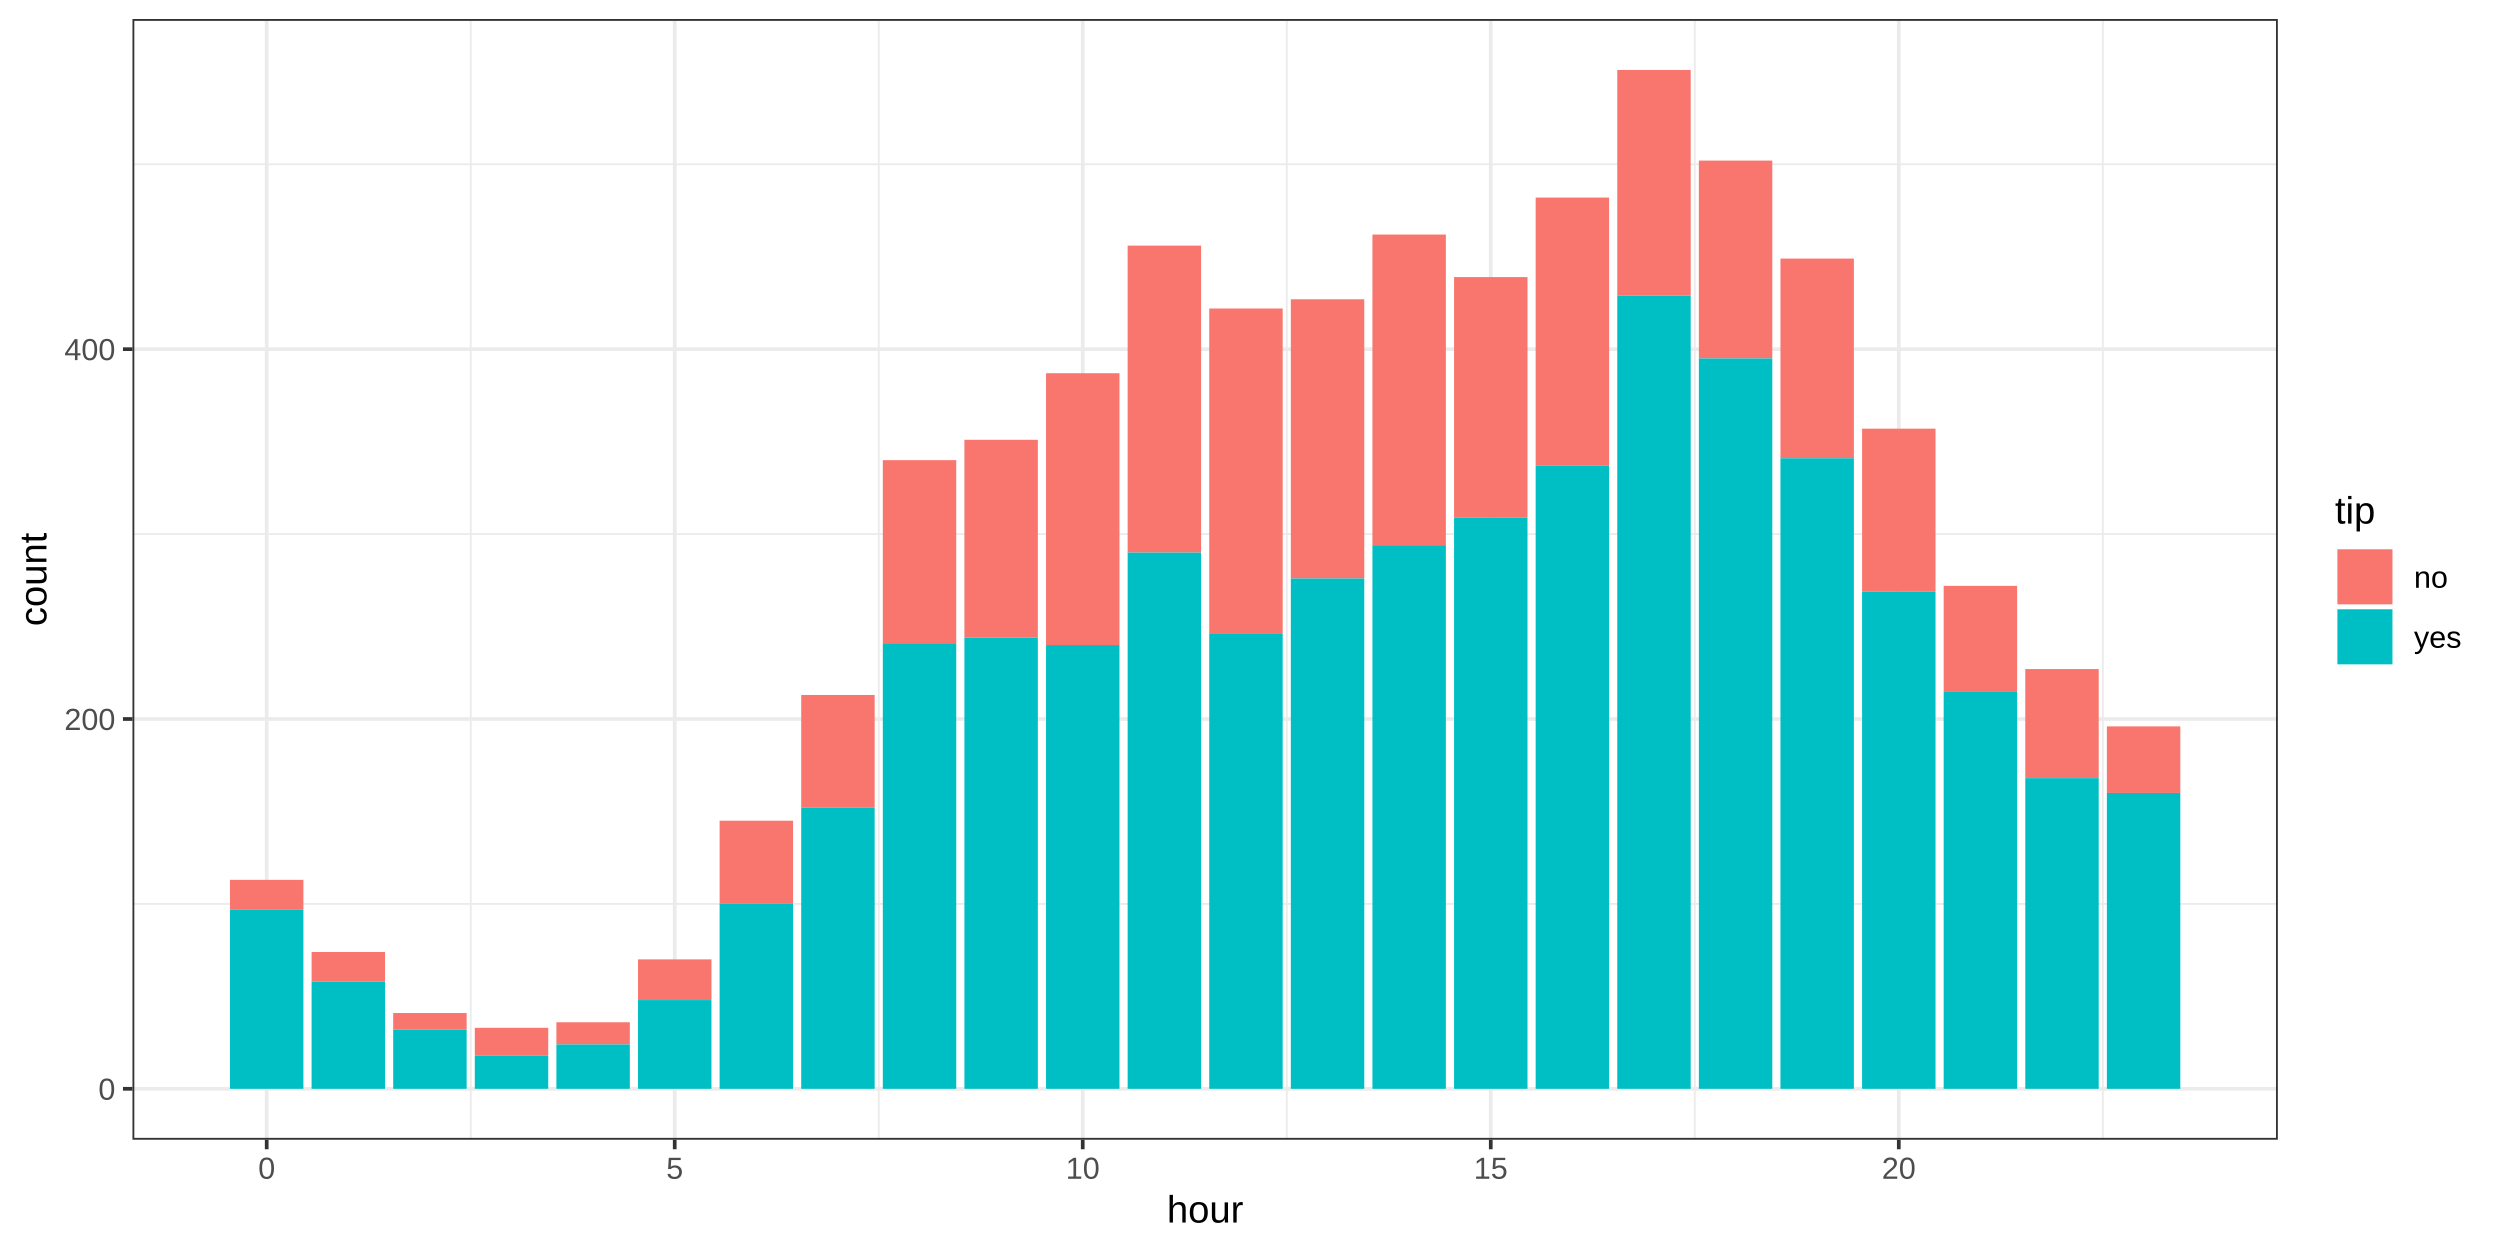
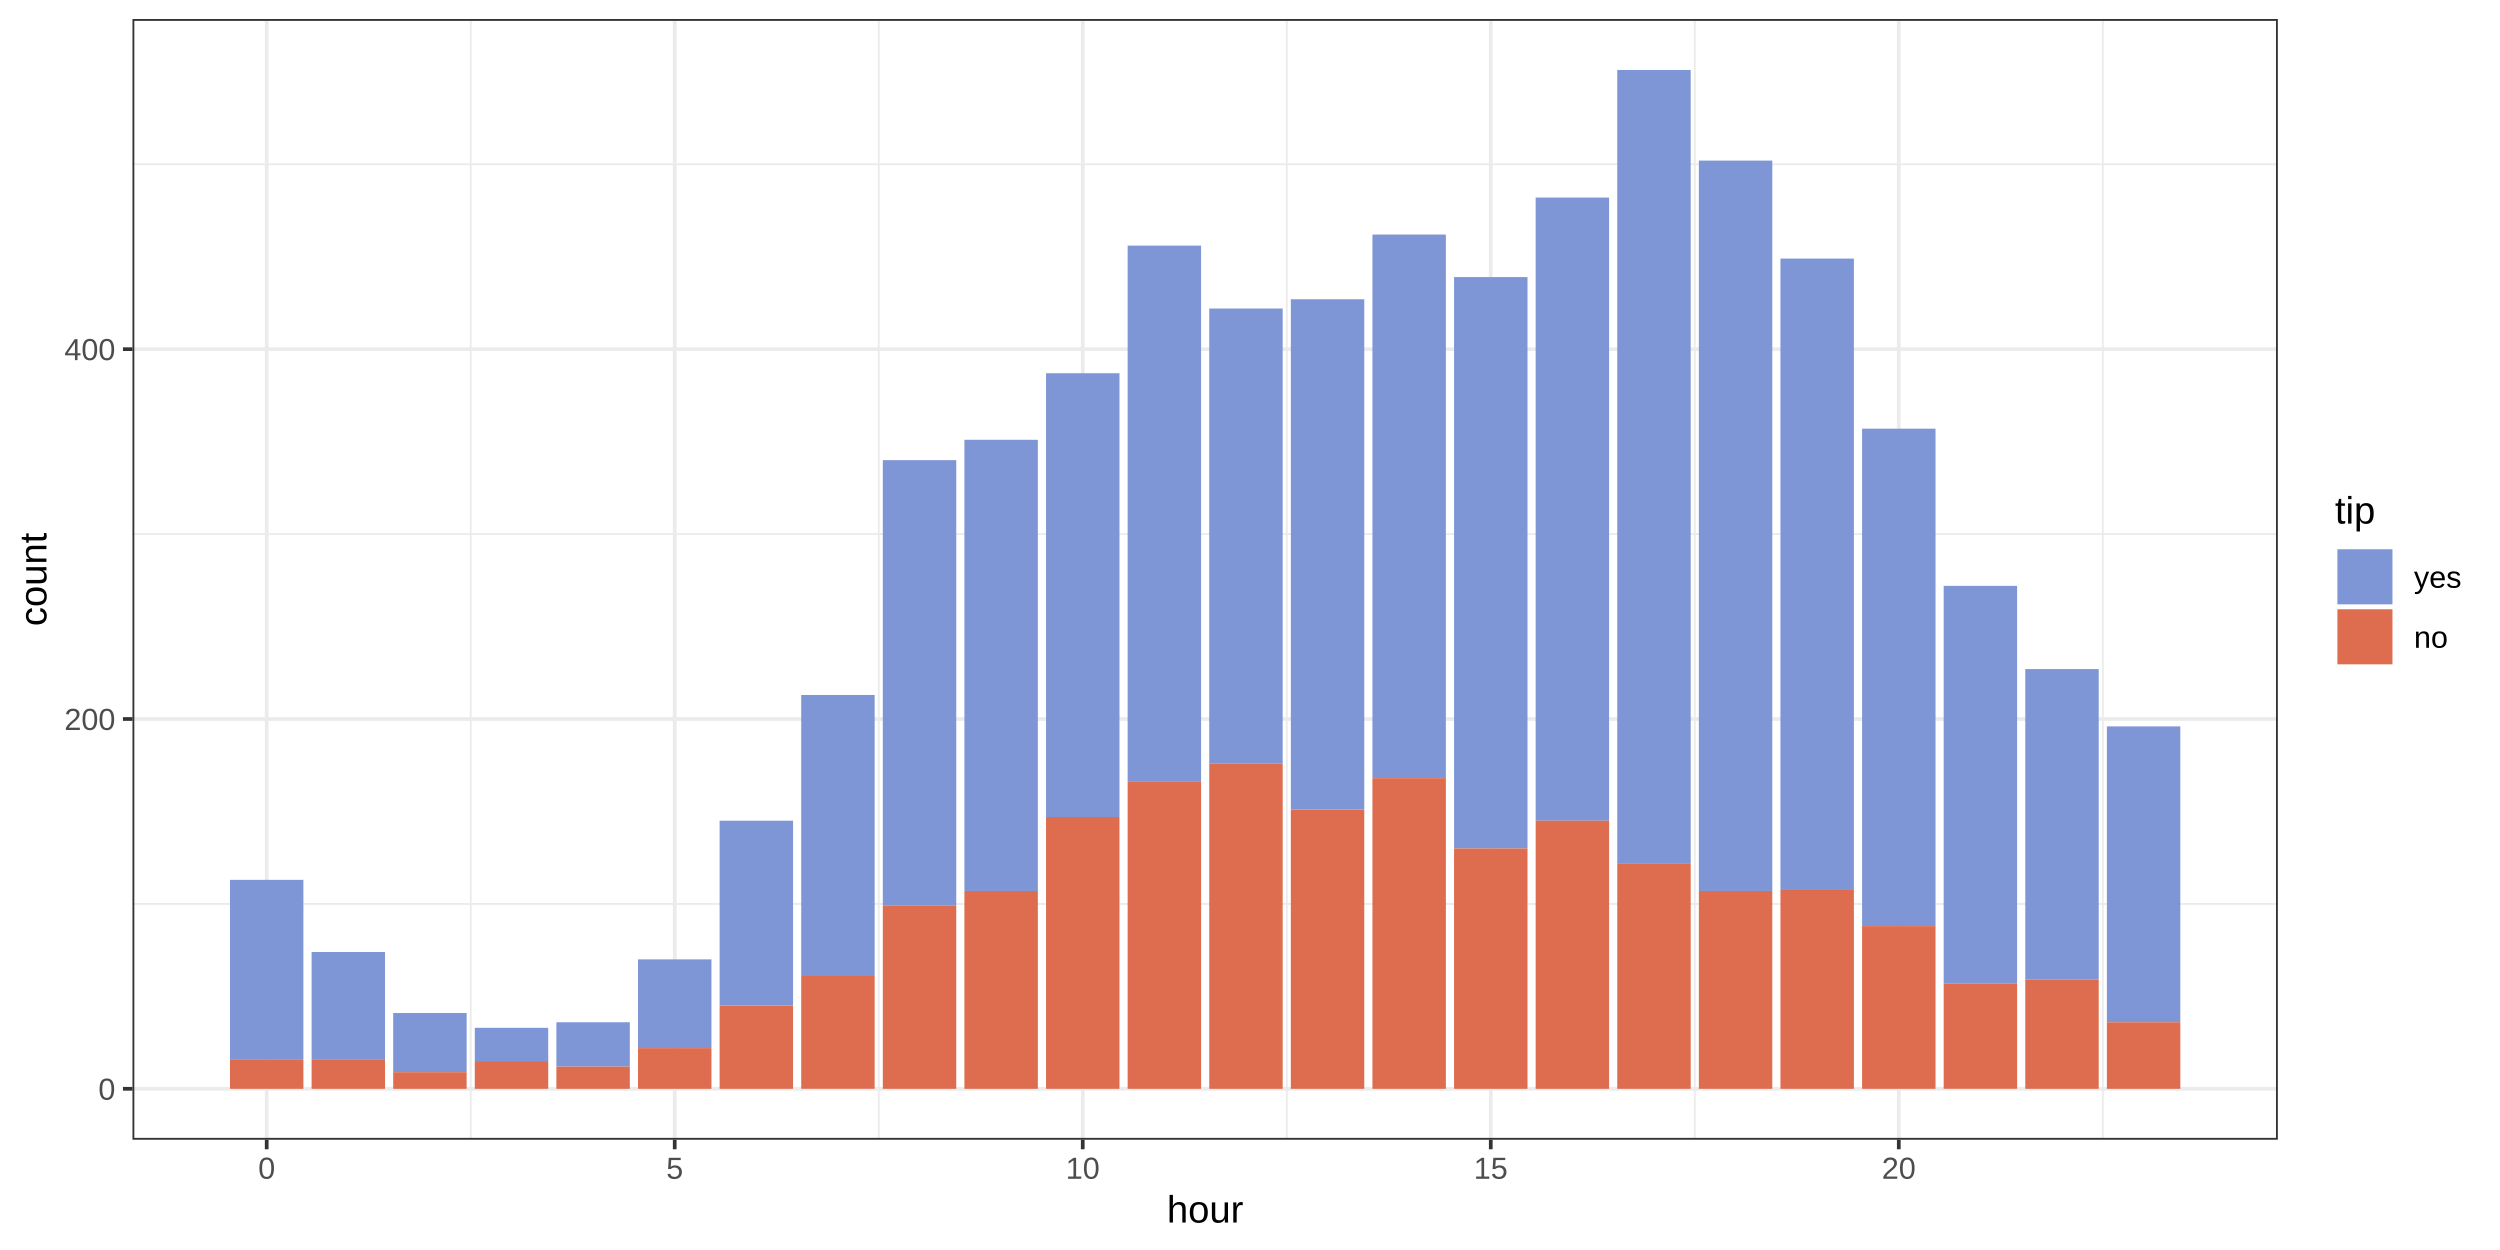
<svg xmlns="http://www.w3.org/2000/svg" class="svglite" width="720.00pt" height="360.00pt" viewBox="0 0 720.00 360.00">
  <defs>
    <style type="text/css">
    .svglite line, .svglite polyline, .svglite polygon, .svglite path, .svglite rect, .svglite circle {
      fill: none;
      stroke: #000000;
      stroke-linecap: round;
      stroke-linejoin: round;
      stroke-miterlimit: 10.00;
    }
    .svglite text {
      white-space: pre;
    }
  </style>
  </defs>
  <rect width="100%" height="100%" style="stroke: none; fill: #FFFFFF;" />
  <defs>
    <clipPath id="cpMC4wMHw3MjAuMDB8MC4wMHwzNjAuMDA=">
      <rect x="0.00" y="0.00" width="720.00" height="360.00" />
    </clipPath>
  </defs>
  <g clip-path="url(#cpMC4wMHw3MjAuMDB8MC4wMHwzNjAuMDA=)">
    <rect x="0.00" y="0.00" width="720.00" height="360.00" style="stroke-width: 1.07; stroke: #FFFFFF; fill: #FFFFFF;" />
  </g>
  <defs>
    <clipPath id="cpMzguMTV8NjU2LjAyfDUuNDh8MzI4LjI1">
      <rect x="38.15" y="5.48" width="617.87" height="322.77" />
    </clipPath>
  </defs>
  <g clip-path="url(#cpMzguMTV8NjU2LjAyfDUuNDh8MzI4LjI1)">
    <rect x="38.15" y="5.48" width="617.87" height="322.77" style="stroke-width: 1.07; stroke: none; fill: #FFFFFF;" />
    <polyline points="38.15,260.33 656.02,260.33 " style="stroke-width: 0.53; stroke: #EBEBEB; stroke-linecap: butt;" />
    <polyline points="38.15,153.82 656.02,153.82 " style="stroke-width: 0.53; stroke: #EBEBEB; stroke-linecap: butt;" />
    <polyline points="38.15,47.31 656.02,47.31 " style="stroke-width: 0.53; stroke: #EBEBEB; stroke-linecap: butt;" />
    <polyline points="135.57,328.25 135.57,5.48 " style="stroke-width: 0.53; stroke: #EBEBEB; stroke-linecap: butt;" />
    <polyline points="253.08,328.25 253.08,5.48 " style="stroke-width: 0.53; stroke: #EBEBEB; stroke-linecap: butt;" />
    <polyline points="370.59,328.25 370.59,5.48 " style="stroke-width: 0.53; stroke: #EBEBEB; stroke-linecap: butt;" />
    <polyline points="488.10,328.25 488.10,5.48 " style="stroke-width: 0.53; stroke: #EBEBEB; stroke-linecap: butt;" />
    <polyline points="605.61,328.25 605.61,5.48 " style="stroke-width: 0.53; stroke: #EBEBEB; stroke-linecap: butt;" />
    <polyline points="38.15,313.58 656.02,313.58 " style="stroke-width: 1.07; stroke: #EBEBEB; stroke-linecap: butt;" />
    <polyline points="38.15,207.07 656.02,207.07 " style="stroke-width: 1.07; stroke: #EBEBEB; stroke-linecap: butt;" />
    <polyline points="38.15,100.56 656.02,100.56 " style="stroke-width: 1.07; stroke: #EBEBEB; stroke-linecap: butt;" />
    <polyline points="76.81,328.25 76.81,5.48 " style="stroke-width: 1.07; stroke: #EBEBEB; stroke-linecap: butt;" />
    <polyline points="194.32,328.25 194.32,5.48 " style="stroke-width: 1.07; stroke: #EBEBEB; stroke-linecap: butt;" />
    <polyline points="311.83,328.25 311.83,5.48 " style="stroke-width: 1.07; stroke: #EBEBEB; stroke-linecap: butt;" />
    <polyline points="429.34,328.25 429.34,5.48 " style="stroke-width: 1.07; stroke: #EBEBEB; stroke-linecap: butt;" />
    <polyline points="546.85,328.25 546.85,5.48 " style="stroke-width: 1.07; stroke: #EBEBEB; stroke-linecap: butt;" />
-     <rect x="66.23" y="253.40" width="21.15" height="8.52" style="stroke-width: 1.07; stroke: none; stroke-linecap: butt; stroke-linejoin: miter; fill: #F8766D;" />
-     <rect x="89.74" y="274.17" width="21.15" height="8.52" style="stroke-width: 1.07; stroke: none; stroke-linecap: butt; stroke-linejoin: miter; fill: #F8766D;" />
-     <rect x="113.24" y="291.75" width="21.15" height="4.79" style="stroke-width: 1.07; stroke: none; stroke-linecap: butt; stroke-linejoin: miter; fill: #F8766D;" />
-     <rect x="136.74" y="296.01" width="21.15" height="7.99" style="stroke-width: 1.07; stroke: none; stroke-linecap: butt; stroke-linejoin: miter; fill: #F8766D;" />
-     <rect x="160.24" y="294.41" width="21.15" height="6.39" style="stroke-width: 1.07; stroke: none; stroke-linecap: butt; stroke-linejoin: miter; fill: #F8766D;" />
-     <rect x="183.75" y="276.30" width="21.15" height="11.72" style="stroke-width: 1.07; stroke: none; stroke-linecap: butt; stroke-linejoin: miter; fill: #F8766D;" />
-     <rect x="207.25" y="236.36" width="21.15" height="23.96" style="stroke-width: 1.07; stroke: none; stroke-linecap: butt; stroke-linejoin: miter; fill: #F8766D;" />
-     <rect x="230.75" y="200.15" width="21.15" height="32.48" style="stroke-width: 1.07; stroke: none; stroke-linecap: butt; stroke-linejoin: miter; fill: #F8766D;" />
-     <rect x="254.25" y="132.52" width="21.15" height="52.72" style="stroke-width: 1.07; stroke: none; stroke-linecap: butt; stroke-linejoin: miter; fill: #F8766D;" />
-     <rect x="277.75" y="126.66" width="21.15" height="56.98" style="stroke-width: 1.07; stroke: none; stroke-linecap: butt; stroke-linejoin: miter; fill: #F8766D;" />
-     <rect x="301.26" y="107.49" width="21.15" height="78.28" style="stroke-width: 1.07; stroke: none; stroke-linecap: butt; stroke-linejoin: miter; fill: #F8766D;" />
-     <rect x="324.76" y="70.74" width="21.15" height="88.40" style="stroke-width: 1.07; stroke: none; stroke-linecap: butt; stroke-linejoin: miter; fill: #F8766D;" />
-     <rect x="348.26" y="88.85" width="21.15" height="93.73" style="stroke-width: 1.07; stroke: none; stroke-linecap: butt; stroke-linejoin: miter; fill: #F8766D;" />
-     <rect x="371.76" y="86.19" width="21.15" height="80.41" style="stroke-width: 1.07; stroke: none; stroke-linecap: butt; stroke-linejoin: miter; fill: #F8766D;" />
-     <rect x="395.26" y="67.55" width="21.15" height="89.47" style="stroke-width: 1.07; stroke: none; stroke-linecap: butt; stroke-linejoin: miter; fill: #F8766D;" />
-     <rect x="418.77" y="79.80" width="21.15" height="69.23" style="stroke-width: 1.07; stroke: none; stroke-linecap: butt; stroke-linejoin: miter; fill: #F8766D;" />
-     <rect x="442.27" y="56.90" width="21.15" height="77.22" style="stroke-width: 1.07; stroke: none; stroke-linecap: butt; stroke-linejoin: miter; fill: #F8766D;" />
-     <rect x="465.77" y="20.15" width="21.15" height="64.97" style="stroke-width: 1.07; stroke: none; stroke-linecap: butt; stroke-linejoin: miter; fill: #F8766D;" />
-     <rect x="489.27" y="46.25" width="21.15" height="56.98" style="stroke-width: 1.07; stroke: none; stroke-linecap: butt; stroke-linejoin: miter; fill: #F8766D;" />
-     <rect x="512.77" y="74.47" width="21.15" height="57.51" style="stroke-width: 1.07; stroke: none; stroke-linecap: butt; stroke-linejoin: miter; fill: #F8766D;" />
-     <rect x="536.28" y="123.46" width="21.15" height="46.86" style="stroke-width: 1.07; stroke: none; stroke-linecap: butt; stroke-linejoin: miter; fill: #F8766D;" />
-     <rect x="559.78" y="168.73" width="21.15" height="30.35" style="stroke-width: 1.07; stroke: none; stroke-linecap: butt; stroke-linejoin: miter; fill: #F8766D;" />
-     <rect x="583.28" y="192.69" width="21.15" height="31.42" style="stroke-width: 1.07; stroke: none; stroke-linecap: butt; stroke-linejoin: miter; fill: #F8766D;" />
-     <rect x="606.78" y="209.20" width="21.15" height="19.17" style="stroke-width: 1.07; stroke: none; stroke-linecap: butt; stroke-linejoin: miter; fill: #F8766D;" />
-     <rect x="66.23" y="261.92" width="21.15" height="51.66" style="stroke-width: 1.07; stroke: none; stroke-linecap: butt; stroke-linejoin: miter; fill: #00BFC4;" />
-     <rect x="89.74" y="282.69" width="21.15" height="30.89" style="stroke-width: 1.07; stroke: none; stroke-linecap: butt; stroke-linejoin: miter; fill: #00BFC4;" />
-     <rect x="113.24" y="296.54" width="21.15" height="17.04" style="stroke-width: 1.07; stroke: none; stroke-linecap: butt; stroke-linejoin: miter; fill: #00BFC4;" />
-     <rect x="136.74" y="303.99" width="21.15" height="9.59" style="stroke-width: 1.07; stroke: none; stroke-linecap: butt; stroke-linejoin: miter; fill: #00BFC4;" />
-     <rect x="160.24" y="300.80" width="21.15" height="12.78" style="stroke-width: 1.07; stroke: none; stroke-linecap: butt; stroke-linejoin: miter; fill: #00BFC4;" />
-     <rect x="183.75" y="288.02" width="21.15" height="25.56" style="stroke-width: 1.07; stroke: none; stroke-linecap: butt; stroke-linejoin: miter; fill: #00BFC4;" />
-     <rect x="207.25" y="260.33" width="21.15" height="53.25" style="stroke-width: 1.07; stroke: none; stroke-linecap: butt; stroke-linejoin: miter; fill: #00BFC4;" />
-     <rect x="230.75" y="232.63" width="21.15" height="80.95" style="stroke-width: 1.07; stroke: none; stroke-linecap: butt; stroke-linejoin: miter; fill: #00BFC4;" />
-     <rect x="254.25" y="185.24" width="21.15" height="128.34" style="stroke-width: 1.07; stroke: none; stroke-linecap: butt; stroke-linejoin: miter; fill: #00BFC4;" />
-     <rect x="277.75" y="183.64" width="21.15" height="129.94" style="stroke-width: 1.07; stroke: none; stroke-linecap: butt; stroke-linejoin: miter; fill: #00BFC4;" />
-     <rect x="301.26" y="185.77" width="21.15" height="127.81" style="stroke-width: 1.07; stroke: none; stroke-linecap: butt; stroke-linejoin: miter; fill: #00BFC4;" />
-     <rect x="324.76" y="159.14" width="21.15" height="154.44" style="stroke-width: 1.07; stroke: none; stroke-linecap: butt; stroke-linejoin: miter; fill: #00BFC4;" />
-     <rect x="348.26" y="182.58" width="21.15" height="131.00" style="stroke-width: 1.07; stroke: none; stroke-linecap: butt; stroke-linejoin: miter; fill: #00BFC4;" />
-     <rect x="371.76" y="166.60" width="21.15" height="146.98" style="stroke-width: 1.07; stroke: none; stroke-linecap: butt; stroke-linejoin: miter; fill: #00BFC4;" />
-     <rect x="395.26" y="157.01" width="21.15" height="156.57" style="stroke-width: 1.07; stroke: none; stroke-linecap: butt; stroke-linejoin: miter; fill: #00BFC4;" />
-     <rect x="418.77" y="149.03" width="21.15" height="164.55" style="stroke-width: 1.07; stroke: none; stroke-linecap: butt; stroke-linejoin: miter; fill: #00BFC4;" />
-     <rect x="442.27" y="134.11" width="21.15" height="179.47" style="stroke-width: 1.07; stroke: none; stroke-linecap: butt; stroke-linejoin: miter; fill: #00BFC4;" />
-     <rect x="465.77" y="85.12" width="21.15" height="228.46" style="stroke-width: 1.07; stroke: none; stroke-linecap: butt; stroke-linejoin: miter; fill: #00BFC4;" />
-     <rect x="489.27" y="103.23" width="21.15" height="210.35" style="stroke-width: 1.07; stroke: none; stroke-linecap: butt; stroke-linejoin: miter; fill: #00BFC4;" />
-     <rect x="512.77" y="131.98" width="21.15" height="181.60" style="stroke-width: 1.07; stroke: none; stroke-linecap: butt; stroke-linejoin: miter; fill: #00BFC4;" />
-     <rect x="536.28" y="170.33" width="21.15" height="143.25" style="stroke-width: 1.07; stroke: none; stroke-linecap: butt; stroke-linejoin: miter; fill: #00BFC4;" />
-     <rect x="559.78" y="199.08" width="21.15" height="114.50" style="stroke-width: 1.07; stroke: none; stroke-linecap: butt; stroke-linejoin: miter; fill: #00BFC4;" />
-     <rect x="583.28" y="224.11" width="21.15" height="89.47" style="stroke-width: 1.07; stroke: none; stroke-linecap: butt; stroke-linejoin: miter; fill: #00BFC4;" />
-     <rect x="606.78" y="228.37" width="21.15" height="85.21" style="stroke-width: 1.07; stroke: none; stroke-linecap: butt; stroke-linejoin: miter; fill: #00BFC4;" />
+     <rect x="66.23" y="253.40" width="21.15" height="51.66" style="stroke-width: 1.07; stroke: none; stroke-linecap: butt; stroke-linejoin: miter; fill: #7E96D5;" />
+     <rect x="89.74" y="274.17" width="21.15" height="30.89" style="stroke-width: 1.07; stroke: none; stroke-linecap: butt; stroke-linejoin: miter; fill: #7E96D5;" />
+     <rect x="113.24" y="291.75" width="21.15" height="17.04" style="stroke-width: 1.07; stroke: none; stroke-linecap: butt; stroke-linejoin: miter; fill: #7E96D5;" />
+     <rect x="136.74" y="296.01" width="21.15" height="9.59" style="stroke-width: 1.07; stroke: none; stroke-linecap: butt; stroke-linejoin: miter; fill: #7E96D5;" />
+     <rect x="160.24" y="294.41" width="21.15" height="12.78" style="stroke-width: 1.07; stroke: none; stroke-linecap: butt; stroke-linejoin: miter; fill: #7E96D5;" />
+     <rect x="183.75" y="276.30" width="21.15" height="25.56" style="stroke-width: 1.07; stroke: none; stroke-linecap: butt; stroke-linejoin: miter; fill: #7E96D5;" />
+     <rect x="207.25" y="236.36" width="21.15" height="53.25" style="stroke-width: 1.07; stroke: none; stroke-linecap: butt; stroke-linejoin: miter; fill: #7E96D5;" />
+     <rect x="230.75" y="200.15" width="21.15" height="80.95" style="stroke-width: 1.07; stroke: none; stroke-linecap: butt; stroke-linejoin: miter; fill: #7E96D5;" />
+     <rect x="254.25" y="132.52" width="21.15" height="128.34" style="stroke-width: 1.07; stroke: none; stroke-linecap: butt; stroke-linejoin: miter; fill: #7E96D5;" />
+     <rect x="277.75" y="126.66" width="21.15" height="129.94" style="stroke-width: 1.07; stroke: none; stroke-linecap: butt; stroke-linejoin: miter; fill: #7E96D5;" />
+     <rect x="301.26" y="107.49" width="21.15" height="127.81" style="stroke-width: 1.07; stroke: none; stroke-linecap: butt; stroke-linejoin: miter; fill: #7E96D5;" />
+     <rect x="324.76" y="70.74" width="21.15" height="154.44" style="stroke-width: 1.07; stroke: none; stroke-linecap: butt; stroke-linejoin: miter; fill: #7E96D5;" />
+     <rect x="348.26" y="88.85" width="21.15" height="131.00" style="stroke-width: 1.07; stroke: none; stroke-linecap: butt; stroke-linejoin: miter; fill: #7E96D5;" />
+     <rect x="371.76" y="86.19" width="21.15" height="146.98" style="stroke-width: 1.07; stroke: none; stroke-linecap: butt; stroke-linejoin: miter; fill: #7E96D5;" />
+     <rect x="395.26" y="67.55" width="21.15" height="156.57" style="stroke-width: 1.07; stroke: none; stroke-linecap: butt; stroke-linejoin: miter; fill: #7E96D5;" />
+     <rect x="418.77" y="79.80" width="21.15" height="164.55" style="stroke-width: 1.07; stroke: none; stroke-linecap: butt; stroke-linejoin: miter; fill: #7E96D5;" />
+     <rect x="442.27" y="56.90" width="21.15" height="179.47" style="stroke-width: 1.07; stroke: none; stroke-linecap: butt; stroke-linejoin: miter; fill: #7E96D5;" />
+     <rect x="465.77" y="20.15" width="21.15" height="228.46" style="stroke-width: 1.07; stroke: none; stroke-linecap: butt; stroke-linejoin: miter; fill: #7E96D5;" />
+     <rect x="489.27" y="46.25" width="21.15" height="210.35" style="stroke-width: 1.07; stroke: none; stroke-linecap: butt; stroke-linejoin: miter; fill: #7E96D5;" />
+     <rect x="512.77" y="74.47" width="21.15" height="181.60" style="stroke-width: 1.07; stroke: none; stroke-linecap: butt; stroke-linejoin: miter; fill: #7E96D5;" />
+     <rect x="536.28" y="123.46" width="21.15" height="143.25" style="stroke-width: 1.07; stroke: none; stroke-linecap: butt; stroke-linejoin: miter; fill: #7E96D5;" />
+     <rect x="559.78" y="168.73" width="21.15" height="114.50" style="stroke-width: 1.07; stroke: none; stroke-linecap: butt; stroke-linejoin: miter; fill: #7E96D5;" />
+     <rect x="583.28" y="192.69" width="21.15" height="89.47" style="stroke-width: 1.07; stroke: none; stroke-linecap: butt; stroke-linejoin: miter; fill: #7E96D5;" />
+     <rect x="606.78" y="209.20" width="21.15" height="85.21" style="stroke-width: 1.07; stroke: none; stroke-linecap: butt; stroke-linejoin: miter; fill: #7E96D5;" />
+     <rect x="66.23" y="305.06" width="21.15" height="8.52" style="stroke-width: 1.07; stroke: none; stroke-linecap: butt; stroke-linejoin: miter; fill: #DE6C4E;" />
+     <rect x="89.74" y="305.06" width="21.15" height="8.52" style="stroke-width: 1.07; stroke: none; stroke-linecap: butt; stroke-linejoin: miter; fill: #DE6C4E;" />
+     <rect x="113.24" y="308.79" width="21.15" height="4.79" style="stroke-width: 1.07; stroke: none; stroke-linecap: butt; stroke-linejoin: miter; fill: #DE6C4E;" />
+     <rect x="136.74" y="305.59" width="21.15" height="7.99" style="stroke-width: 1.07; stroke: none; stroke-linecap: butt; stroke-linejoin: miter; fill: #DE6C4E;" />
+     <rect x="160.24" y="307.19" width="21.15" height="6.39" style="stroke-width: 1.07; stroke: none; stroke-linecap: butt; stroke-linejoin: miter; fill: #DE6C4E;" />
+     <rect x="183.75" y="301.86" width="21.15" height="11.72" style="stroke-width: 1.07; stroke: none; stroke-linecap: butt; stroke-linejoin: miter; fill: #DE6C4E;" />
+     <rect x="207.25" y="289.62" width="21.15" height="23.96" style="stroke-width: 1.07; stroke: none; stroke-linecap: butt; stroke-linejoin: miter; fill: #DE6C4E;" />
+     <rect x="230.75" y="281.09" width="21.15" height="32.48" style="stroke-width: 1.07; stroke: none; stroke-linecap: butt; stroke-linejoin: miter; fill: #DE6C4E;" />
+     <rect x="254.25" y="260.86" width="21.15" height="52.72" style="stroke-width: 1.07; stroke: none; stroke-linecap: butt; stroke-linejoin: miter; fill: #DE6C4E;" />
+     <rect x="277.75" y="256.60" width="21.15" height="56.98" style="stroke-width: 1.07; stroke: none; stroke-linecap: butt; stroke-linejoin: miter; fill: #DE6C4E;" />
+     <rect x="301.26" y="235.30" width="21.15" height="78.28" style="stroke-width: 1.07; stroke: none; stroke-linecap: butt; stroke-linejoin: miter; fill: #DE6C4E;" />
+     <rect x="324.76" y="225.18" width="21.15" height="88.40" style="stroke-width: 1.07; stroke: none; stroke-linecap: butt; stroke-linejoin: miter; fill: #DE6C4E;" />
+     <rect x="348.26" y="219.85" width="21.15" height="93.73" style="stroke-width: 1.07; stroke: none; stroke-linecap: butt; stroke-linejoin: miter; fill: #DE6C4E;" />
+     <rect x="371.76" y="233.17" width="21.15" height="80.41" style="stroke-width: 1.07; stroke: none; stroke-linecap: butt; stroke-linejoin: miter; fill: #DE6C4E;" />
+     <rect x="395.26" y="224.11" width="21.15" height="89.47" style="stroke-width: 1.07; stroke: none; stroke-linecap: butt; stroke-linejoin: miter; fill: #DE6C4E;" />
+     <rect x="418.77" y="244.35" width="21.15" height="69.23" style="stroke-width: 1.07; stroke: none; stroke-linecap: butt; stroke-linejoin: miter; fill: #DE6C4E;" />
+     <rect x="442.27" y="236.36" width="21.15" height="77.22" style="stroke-width: 1.07; stroke: none; stroke-linecap: butt; stroke-linejoin: miter; fill: #DE6C4E;" />
+     <rect x="465.77" y="248.61" width="21.15" height="64.97" style="stroke-width: 1.07; stroke: none; stroke-linecap: butt; stroke-linejoin: miter; fill: #DE6C4E;" />
+     <rect x="489.27" y="256.60" width="21.15" height="56.98" style="stroke-width: 1.07; stroke: none; stroke-linecap: butt; stroke-linejoin: miter; fill: #DE6C4E;" />
+     <rect x="512.77" y="256.07" width="21.15" height="57.51" style="stroke-width: 1.07; stroke: none; stroke-linecap: butt; stroke-linejoin: miter; fill: #DE6C4E;" />
+     <rect x="536.28" y="266.72" width="21.15" height="46.86" style="stroke-width: 1.07; stroke: none; stroke-linecap: butt; stroke-linejoin: miter; fill: #DE6C4E;" />
+     <rect x="559.78" y="283.22" width="21.15" height="30.35" style="stroke-width: 1.07; stroke: none; stroke-linecap: butt; stroke-linejoin: miter; fill: #DE6C4E;" />
+     <rect x="583.28" y="282.16" width="21.15" height="31.42" style="stroke-width: 1.07; stroke: none; stroke-linecap: butt; stroke-linejoin: miter; fill: #DE6C4E;" />
+     <rect x="606.78" y="294.41" width="21.15" height="19.17" style="stroke-width: 1.07; stroke: none; stroke-linecap: butt; stroke-linejoin: miter; fill: #DE6C4E;" />
    <rect x="38.15" y="5.48" width="617.87" height="322.77" style="stroke-width: 1.07; stroke: #333333;" />
  </g>
  <g clip-path="url(#cpMC4wMHw3MjAuMDB8MC4wMHwzNjAuMDA=)">
    <text x="33.22" y="316.73" text-anchor="end" style="font-size: 8.80px;fill: #4D4D4D; font-family: &quot;Arial&quot;;" textLength="4.90px" lengthAdjust="spacingAndGlyphs">0</text>
    <text x="33.22" y="210.23" text-anchor="end" style="font-size: 8.80px;fill: #4D4D4D; font-family: &quot;Arial&quot;;" textLength="14.69px" lengthAdjust="spacingAndGlyphs">200</text>
    <text x="33.22" y="103.72" text-anchor="end" style="font-size: 8.80px;fill: #4D4D4D; font-family: &quot;Arial&quot;;" textLength="14.69px" lengthAdjust="spacingAndGlyphs">400</text>
    <polyline points="35.41,313.58 38.15,313.58 " style="stroke-width: 1.07; stroke: #333333; stroke-linecap: butt;" />
    <polyline points="35.41,207.07 38.15,207.07 " style="stroke-width: 1.07; stroke: #333333; stroke-linecap: butt;" />
    <polyline points="35.41,100.56 38.15,100.56 " style="stroke-width: 1.07; stroke: #333333; stroke-linecap: butt;" />
    <polyline points="76.81,330.99 76.81,328.25 " style="stroke-width: 1.07; stroke: #333333; stroke-linecap: butt;" />
    <polyline points="194.32,330.99 194.32,328.25 " style="stroke-width: 1.07; stroke: #333333; stroke-linecap: butt;" />
    <polyline points="311.83,330.99 311.83,328.25 " style="stroke-width: 1.07; stroke: #333333; stroke-linecap: butt;" />
    <polyline points="429.34,330.99 429.34,328.25 " style="stroke-width: 1.07; stroke: #333333; stroke-linecap: butt;" />
    <polyline points="546.85,330.99 546.85,328.25 " style="stroke-width: 1.07; stroke: #333333; stroke-linecap: butt;" />
    <text x="76.81" y="339.49" text-anchor="middle" style="font-size: 8.80px;fill: #4D4D4D; font-family: &quot;Arial&quot;;" textLength="4.90px" lengthAdjust="spacingAndGlyphs">0</text>
    <text x="194.32" y="339.49" text-anchor="middle" style="font-size: 8.80px;fill: #4D4D4D; font-family: &quot;Arial&quot;;" textLength="4.90px" lengthAdjust="spacingAndGlyphs">5</text>
    <text x="311.83" y="339.49" text-anchor="middle" style="font-size: 8.80px;fill: #4D4D4D; font-family: &quot;Arial&quot;;" textLength="9.79px" lengthAdjust="spacingAndGlyphs">10</text>
    <text x="429.34" y="339.49" text-anchor="middle" style="font-size: 8.80px;fill: #4D4D4D; font-family: &quot;Arial&quot;;" textLength="9.79px" lengthAdjust="spacingAndGlyphs">15</text>
    <text x="546.85" y="339.49" text-anchor="middle" style="font-size: 8.80px;fill: #4D4D4D; font-family: &quot;Arial&quot;;" textLength="9.79px" lengthAdjust="spacingAndGlyphs">20</text>
    <text x="347.08" y="352.10" text-anchor="middle" style="font-size: 11.00px; font-family: &quot;Arial&quot;;" textLength="22.02px" lengthAdjust="spacingAndGlyphs">hour</text>
    <text transform="translate(13.37,166.87) rotate(-90)" text-anchor="middle" style="font-size: 11.00px; font-family: &quot;Arial&quot;;" textLength="26.91px" lengthAdjust="spacingAndGlyphs">count</text>
    <rect x="666.98" y="136.21" width="47.54" height="61.32" style="stroke-width: 1.07; stroke: none; fill: #FFFFFF;" />
    <text x="672.46" y="150.79" style="font-size: 11.00px; font-family: &quot;Arial&quot;;" textLength="11.61px" lengthAdjust="spacingAndGlyphs">tip</text>
    <rect x="672.46" y="157.48" width="17.28" height="17.28" style="stroke-width: 1.07; stroke: none; fill: #FFFFFF;" />
-     <rect x="673.17" y="158.19" width="15.86" height="15.86" style="stroke-width: 1.07; stroke: none; stroke-linecap: butt; stroke-linejoin: miter; fill: #F8766D;" />
+     <rect x="673.17" y="158.19" width="15.86" height="15.86" style="stroke-width: 1.07; stroke: none; stroke-linecap: butt; stroke-linejoin: miter; fill: #7E96D5;" />
    <rect x="672.46" y="174.76" width="17.28" height="17.28" style="stroke-width: 1.07; stroke: none; fill: #FFFFFF;" />
-     <rect x="673.17" y="175.47" width="15.86" height="15.86" style="stroke-width: 1.07; stroke: none; stroke-linecap: butt; stroke-linejoin: miter; fill: #00BFC4;" />
-     <text x="695.22" y="169.28" style="font-size: 8.80px; font-family: &quot;Arial&quot;;" textLength="9.79px" lengthAdjust="spacingAndGlyphs">no</text>
-     <text x="695.22" y="186.56" style="font-size: 8.80px; font-family: &quot;Arial&quot;;" textLength="13.69px" lengthAdjust="spacingAndGlyphs">yes</text>
+     <rect x="673.17" y="175.47" width="15.86" height="15.86" style="stroke-width: 1.07; stroke: none; stroke-linecap: butt; stroke-linejoin: miter; fill: #DE6C4E;" />
+     <text x="695.22" y="169.28" style="font-size: 8.80px; font-family: &quot;Arial&quot;;" textLength="13.69px" lengthAdjust="spacingAndGlyphs">yes</text>
+     <text x="695.22" y="186.56" style="font-size: 8.80px; font-family: &quot;Arial&quot;;" textLength="9.79px" lengthAdjust="spacingAndGlyphs">no</text>
  </g>
</svg>
